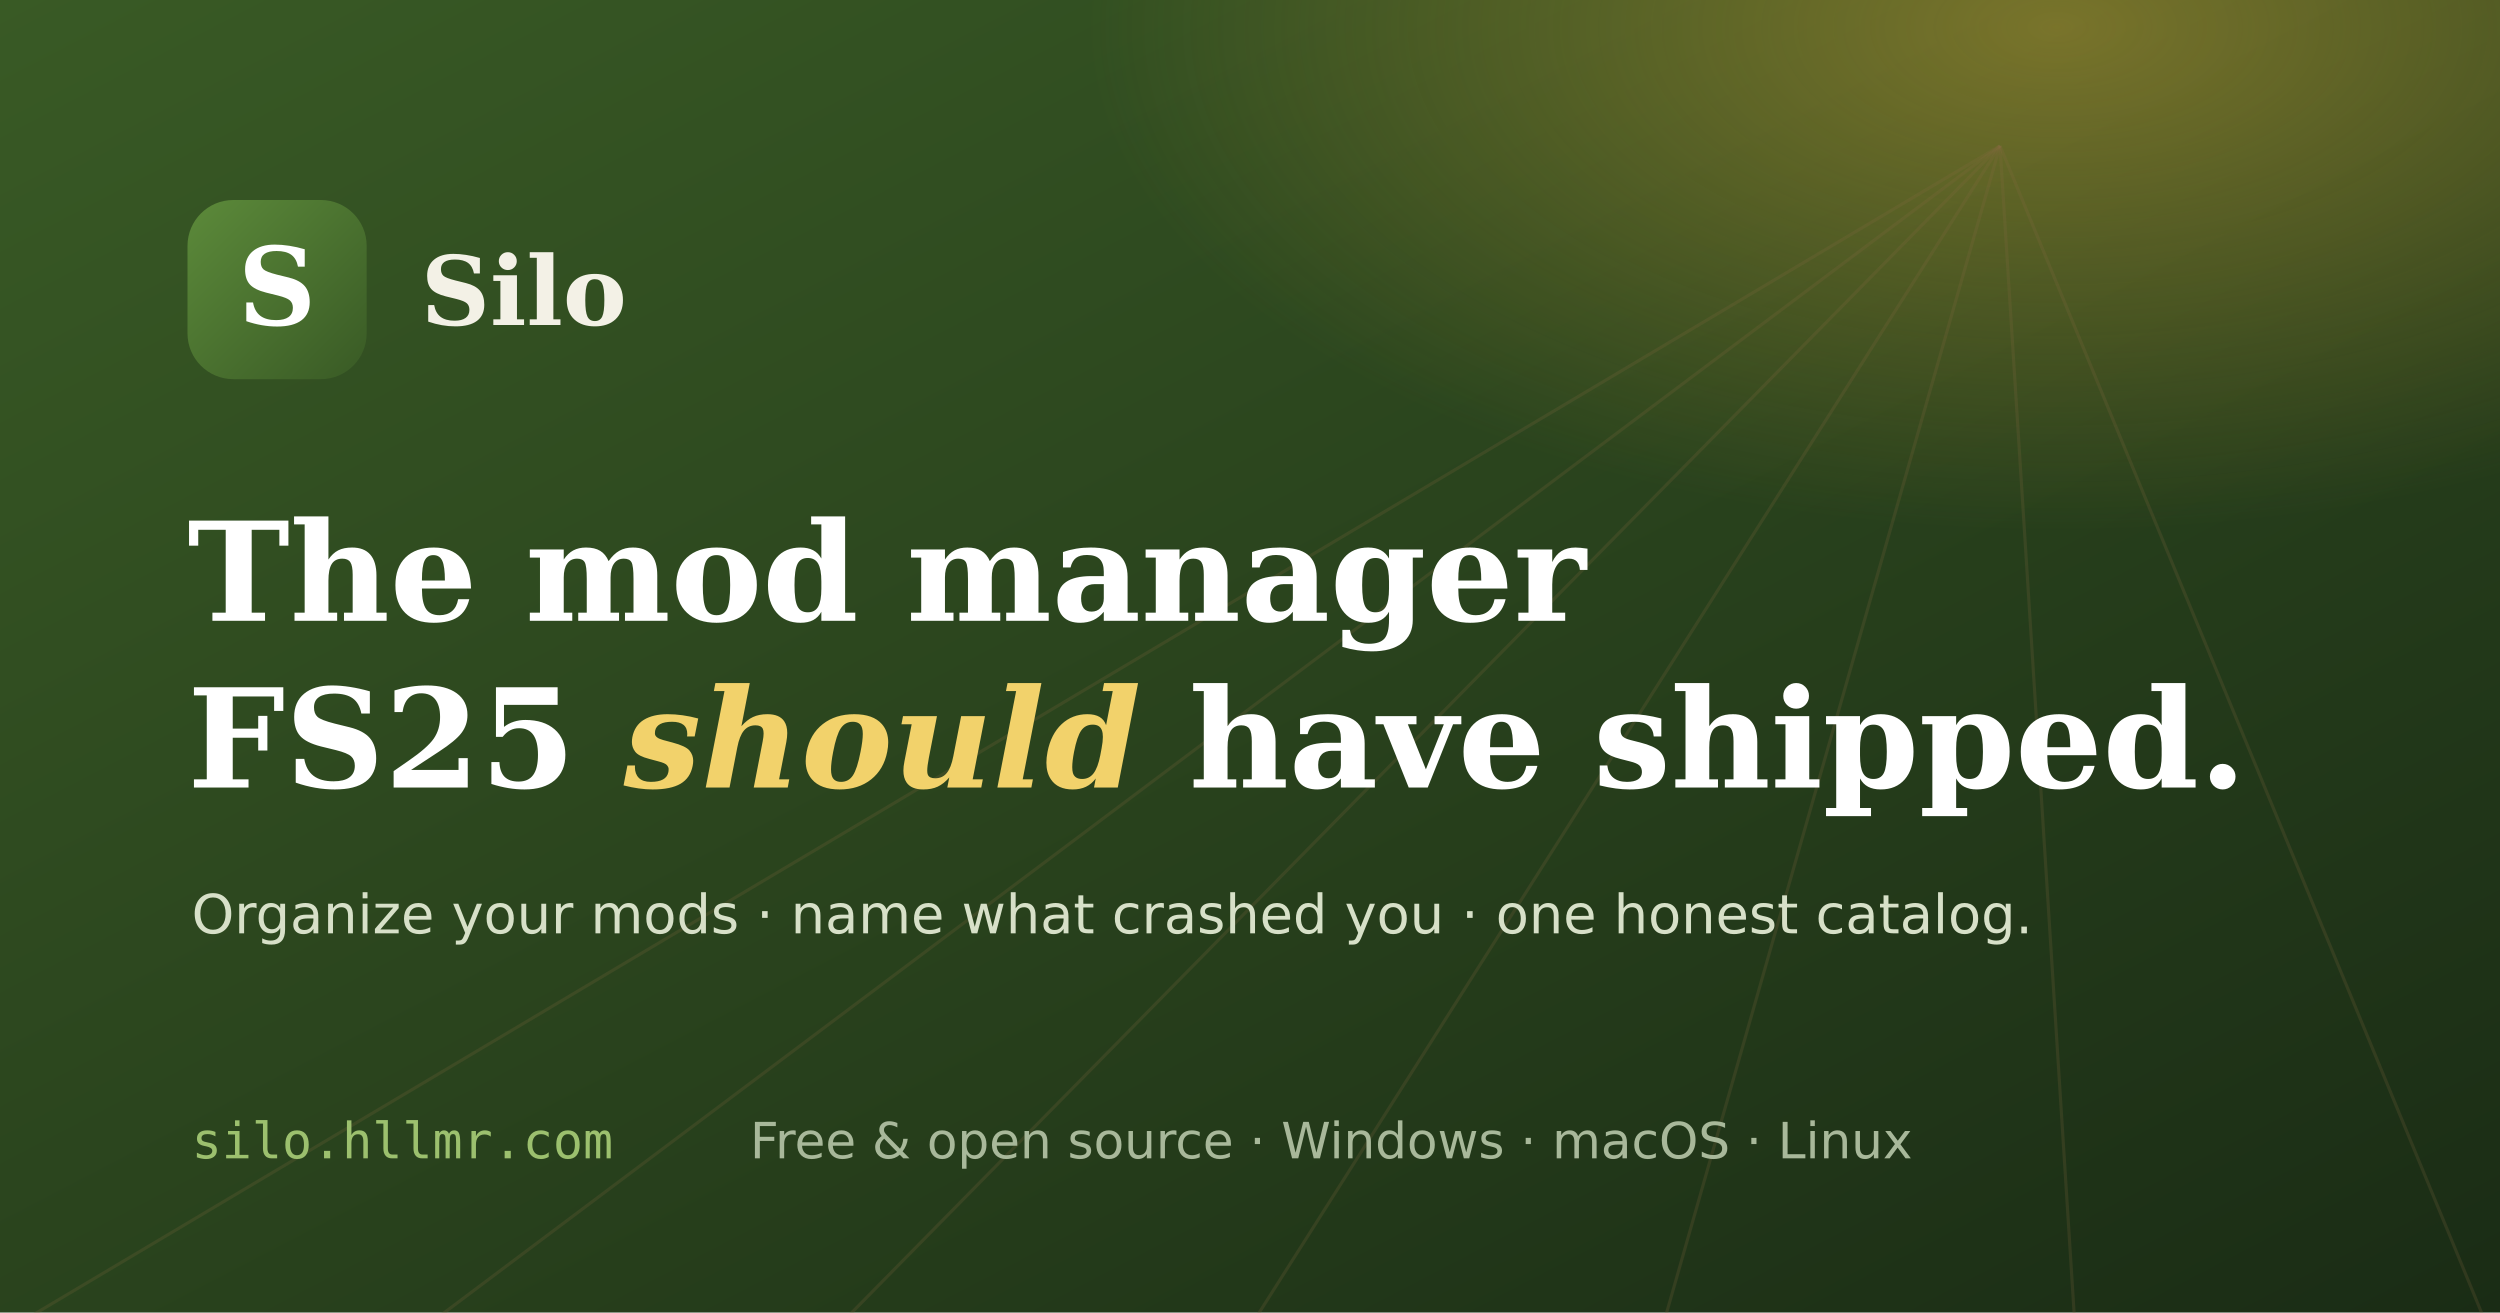
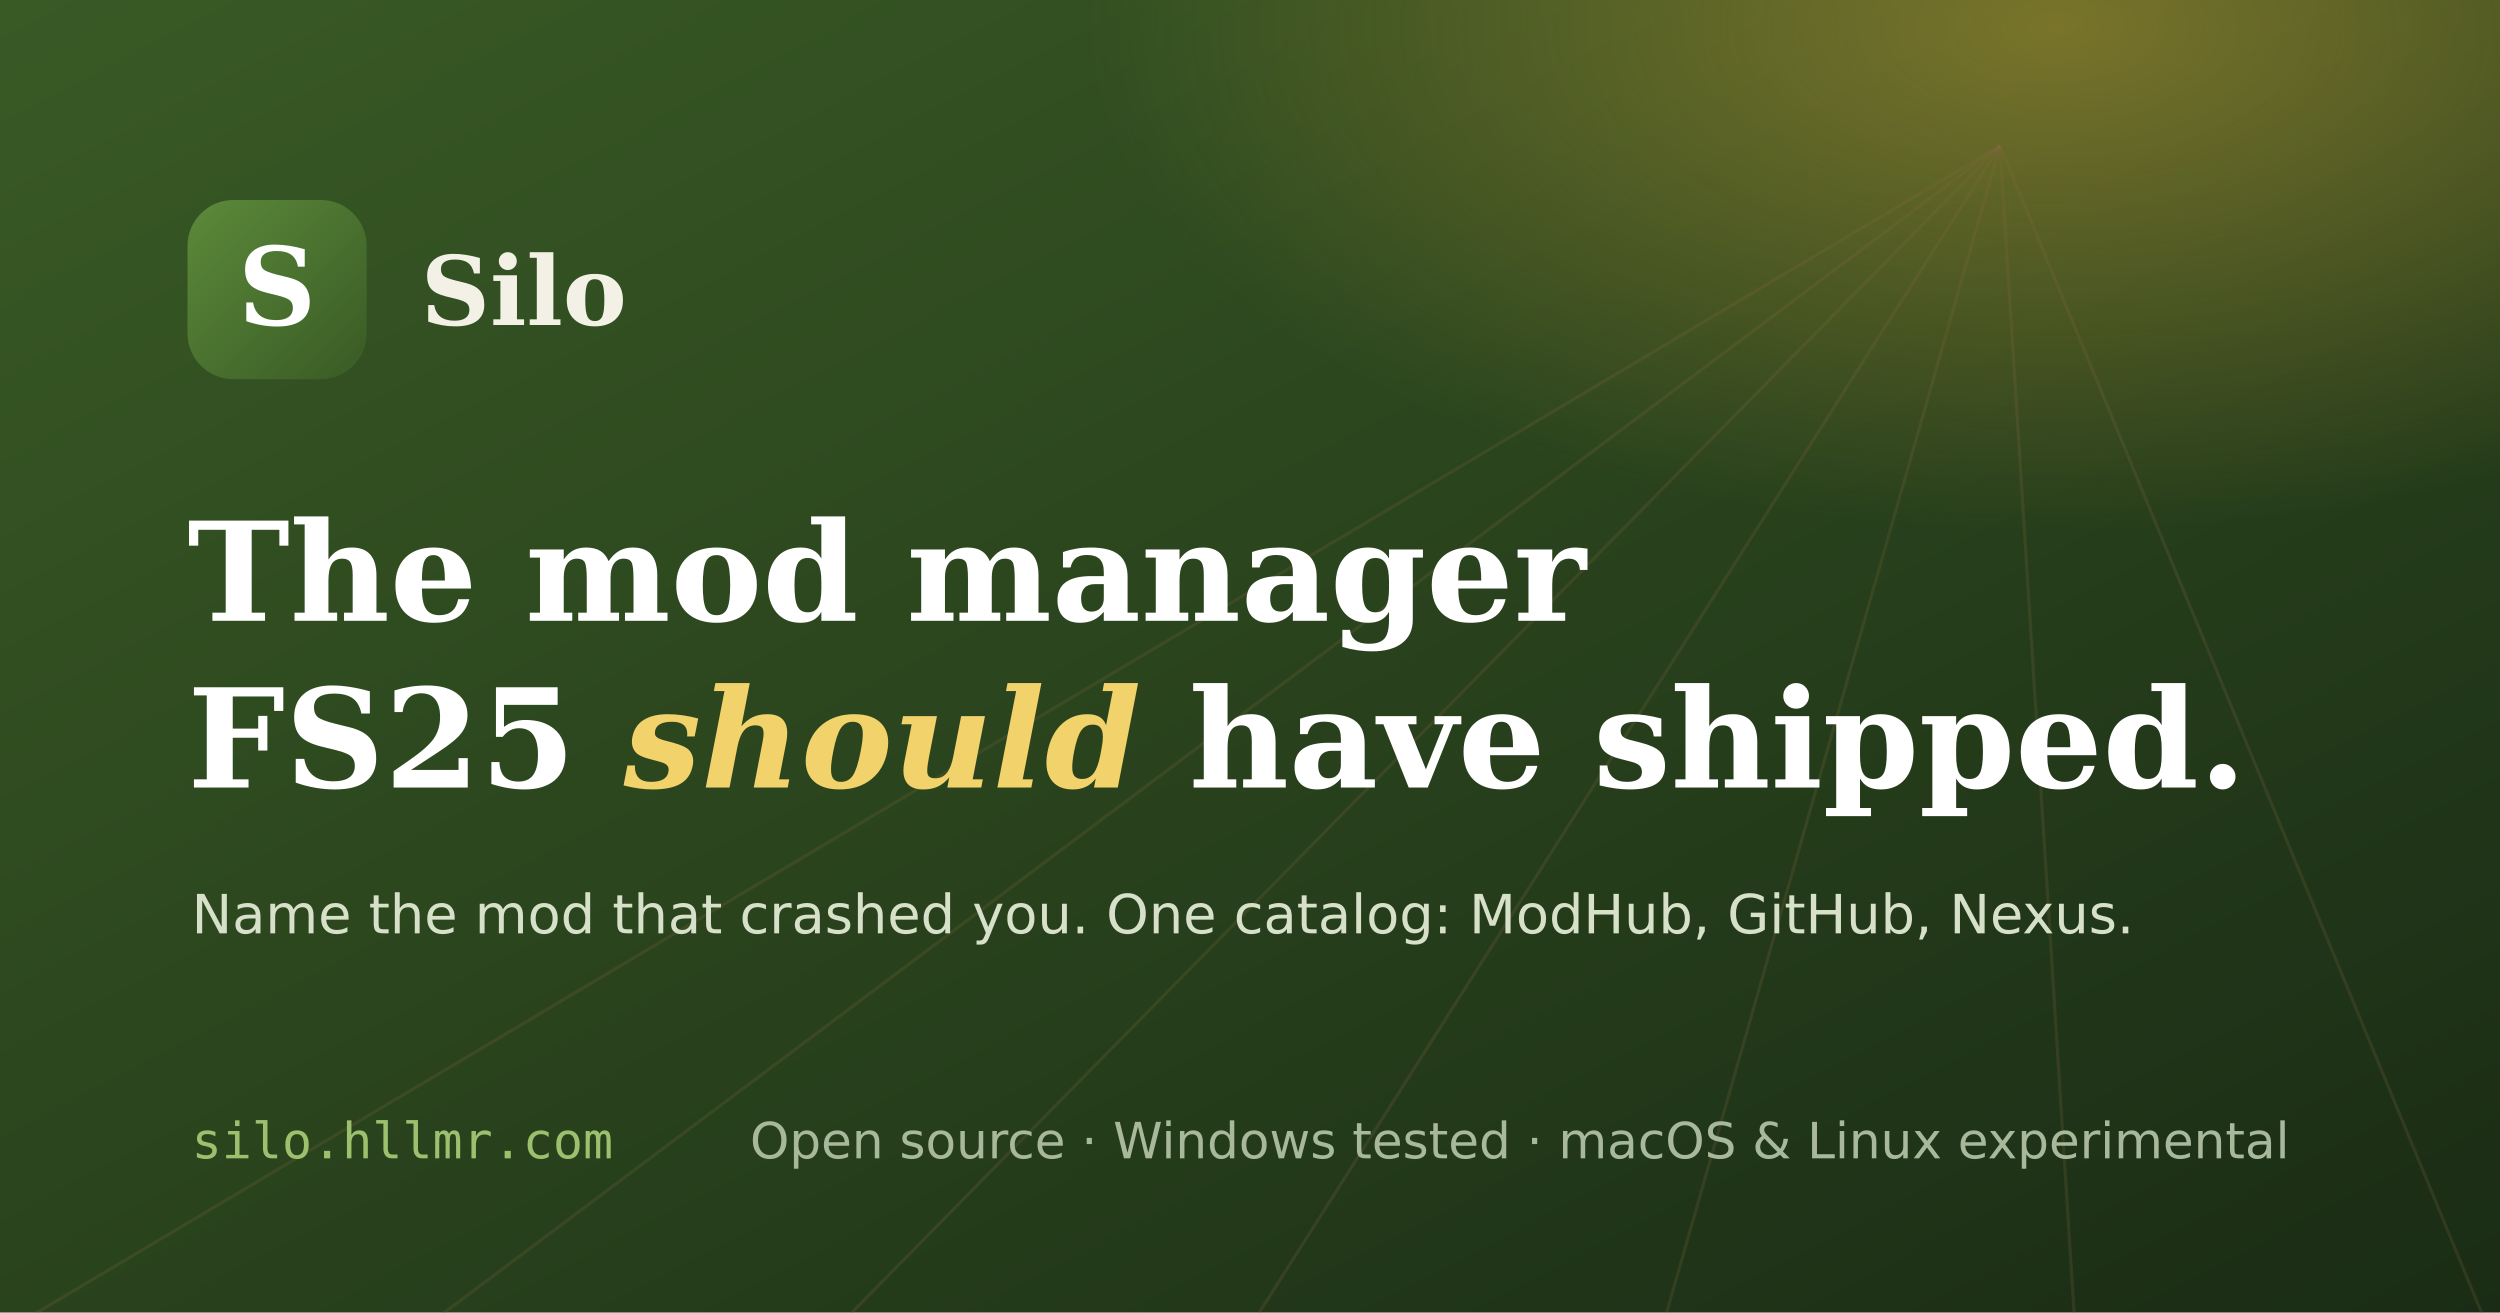
<svg xmlns="http://www.w3.org/2000/svg" width="1200" height="630" viewBox="0 0 1200 630">
  <defs>
    <linearGradient id="bg" x1="0" y1="0" x2="1" y2="1">
      <stop offset="0" stop-color="#395a25" />
      <stop offset="1" stop-color="#1a2c15" />
    </linearGradient>
    <radialGradient id="glow" cx="0.82" cy="0.02" r="0.7">
      <stop offset="0" stop-color="#e3b23c" stop-opacity="0.42" />
      <stop offset="0.55" stop-color="#e3b23c" stop-opacity="0" />
    </radialGradient>
    <linearGradient id="tile" x1="0" y1="0" x2="1" y2="1">
      <stop offset="0" stop-color="#5c8a3a" />
      <stop offset="1" stop-color="#395a25" />
    </linearGradient>
  </defs>
  <rect width="1200" height="630" fill="url(#bg)" />
  <rect width="1200" height="630" fill="url(#glow)" />
  <g stroke="#8a6a45" stroke-opacity="0.20" stroke-width="1.5">
    <line x1="-100" y1="700" x2="960" y2="70" />
    <line x1="120" y1="700" x2="960" y2="70" />
    <line x1="340" y1="700" x2="960" y2="70" />
    <line x1="560" y1="700" x2="960" y2="70" />
    <line x1="780" y1="700" x2="960" y2="70" />
    <line x1="1000" y1="700" x2="960" y2="70" />
    <line x1="1220" y1="700" x2="960" y2="70" />
  </g>
  <g transform="translate(90,96)">
    <rect width="86" height="86" rx="22" fill="url(#tile)" />
    <text x="43" y="60" text-anchor="middle" font-family="Georgia, 'DejaVu Serif', serif" font-weight="700" font-size="52" fill="#ffffff">S</text>
    <text x="112" y="60" font-family="Georgia, 'DejaVu Serif', serif" font-weight="700" font-size="46" fill="#f3f1e6">Silo</text>
  </g>
  <text x="90" y="298" font-family="Georgia, 'DejaVu Serif', serif" font-weight="700" font-size="66" fill="#ffffff">The mod manager</text>
  <text x="90" y="378" font-family="Georgia, 'DejaVu Serif', serif" font-weight="700" font-size="66" fill="#ffffff">FS25 <tspan fill="#f2d26b" font-style="italic">should</tspan> have shipped.</text>
-   <text x="92" y="448" font-family="'DejaVu Sans', sans-serif" font-size="26" fill="#d7e0c8">Organize your mods · name what crashed you · one honest catalog.</text>
+   <text x="92" y="448" font-family="'DejaVu Sans', sans-serif" font-size="26" fill="#d7e0c8">Name the mod that crashed you. One catalog: ModHub, GitHub, Nexus.</text>
  <text x="92" y="556" font-family="'DejaVu Sans Mono', monospace" font-size="24" fill="#9cc06e">silo.hllmr.com</text>
-   <text x="360" y="556" font-family="'DejaVu Sans', sans-serif" font-size="24" fill="#a8b89a">Free &amp; open source  ·  Windows · macOS · Linux</text>
+   <text x="360" y="556" font-family="'DejaVu Sans', sans-serif" font-size="24" fill="#a8b89a">Open source · Windows tested · macOS &amp; Linux experimental</text>
</svg>
